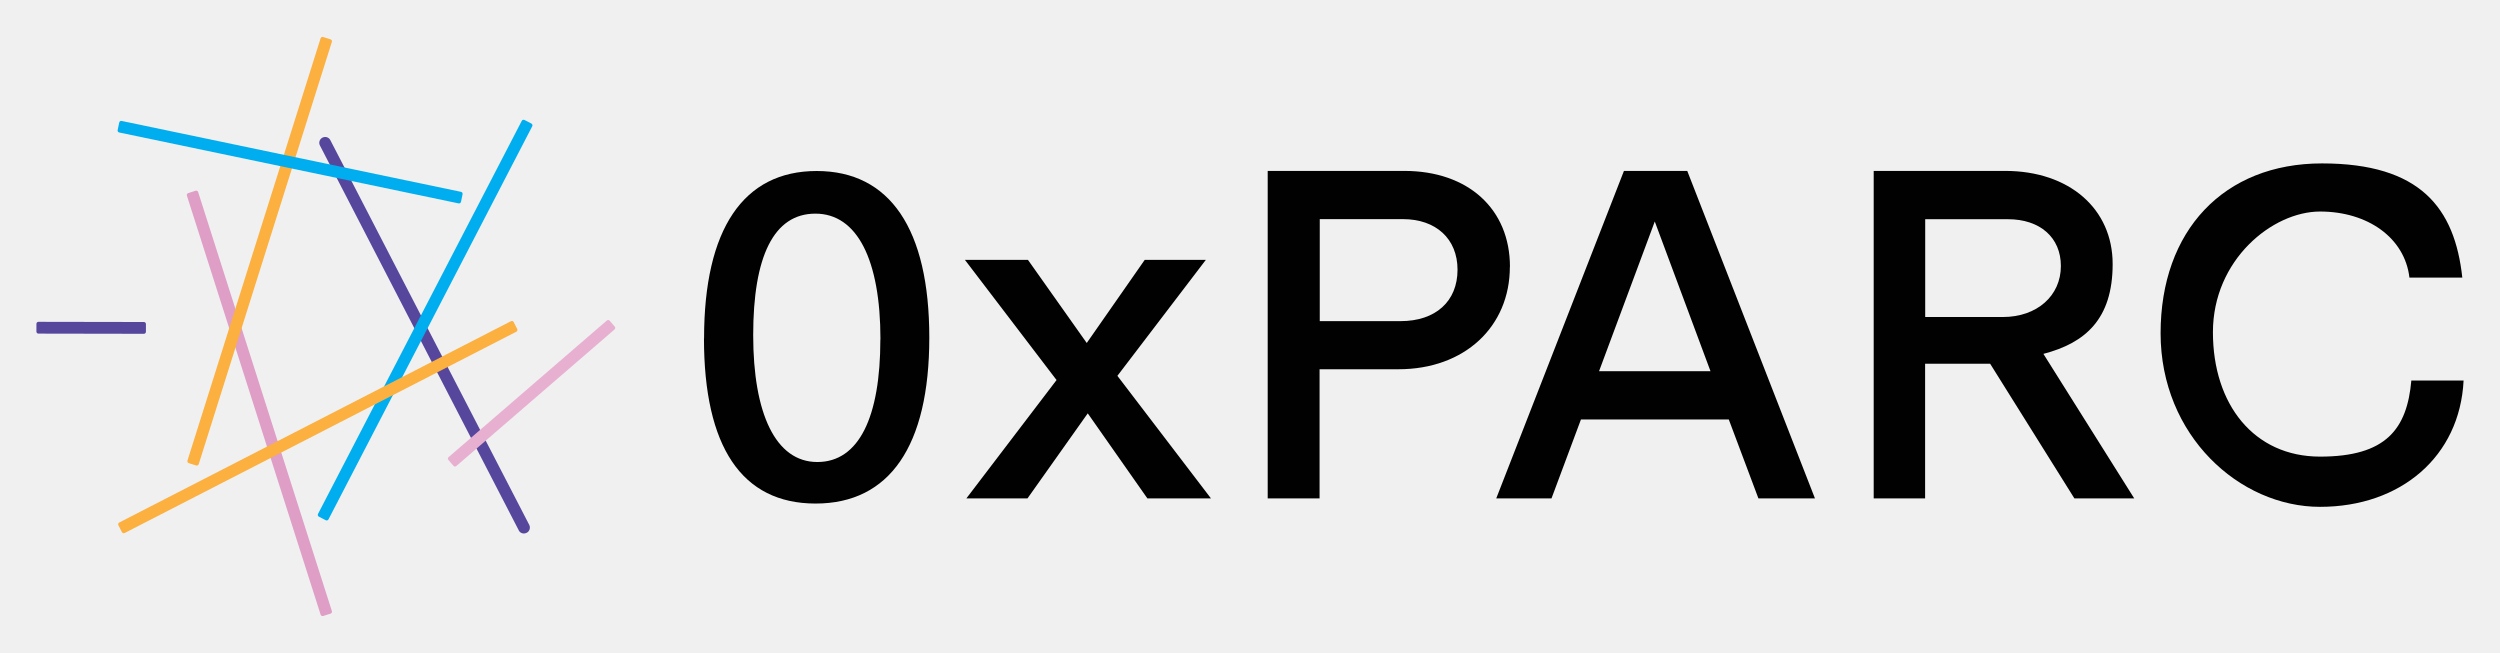
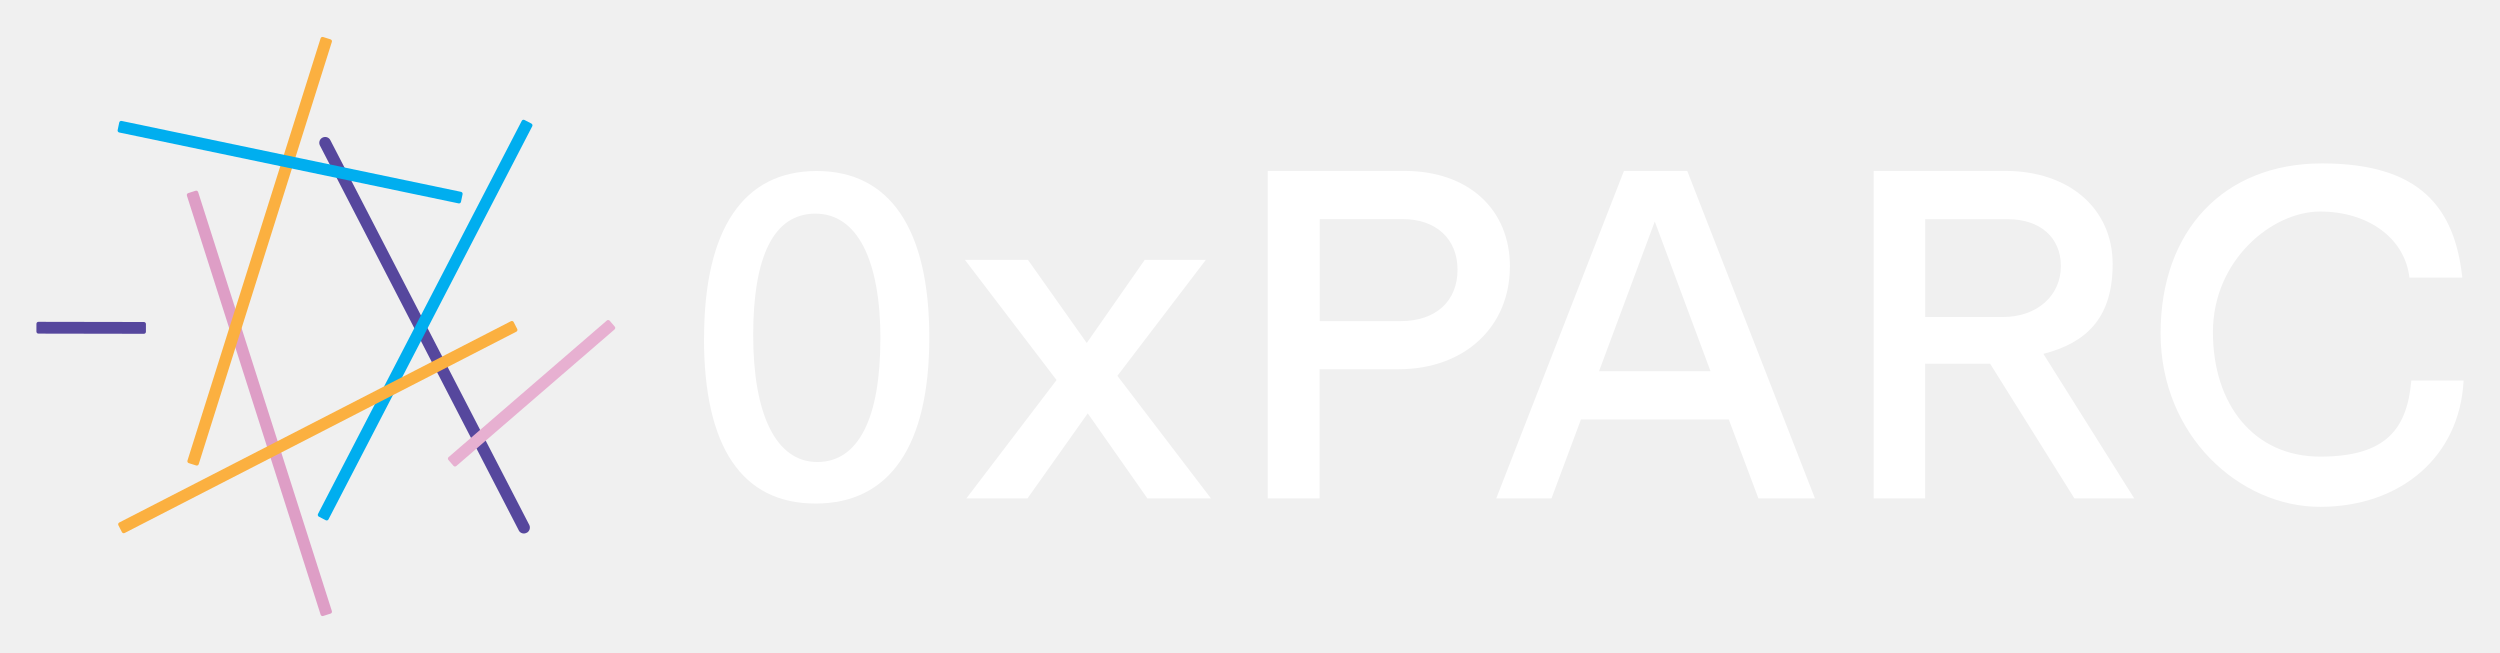
<svg xmlns="http://www.w3.org/2000/svg" viewBox="133.8 17.58 2732.7 713.78" width="2732.7" height="713.78" id="Layer_1" version="1.1">
  <defs>
    <style>
      .st0 {
        fill: none;
      }

      .st1 {
-         fill: #010101;
+         fill: #ffffff;
      }

      .st2 {
        fill: #56479d;
      }

      .st3 {
        fill: #00aeef;
      }

      .st4 {
        fill: #de9ec6;
      }

      .st5 {
        fill: #fbb040;
      }

      .st6 {
        fill: #e7b0d1;
      }
    </style>
  </defs>
  <path class="st1" d="M903.4,387.5c0-119.6,43-183,123.1-183s123.1,63.4,123.1,182.1-43.5,181.4-124.3,181.4-122-62.2-122-180.5h0ZM1096.2,388.6c0-87-25.4-137.5-71.1-137.5s-68,47-68,132.8,24.5,138.7,70.1,138.7,68.9-49.3,68.9-134h0Z" />
  <path class="st1" d="M1322.8,469.4l-65.9,93h-66.8l98.6-129.4-100.2-131.4h68.9l64.3,90.9,63.4-90.9h66.8l-96.7,126.8,102.3,134h-69.5l-65.2-93h0Z" />
  <path class="st1" d="M1784.2,309.2c0,65.5-49.5,112-121.7,112h-86.3v141.2h-56.7V204.4h149.3c70.1,0,115.5,41.9,115.5,104.8h0ZM1727,312.4c0-33.8-23.6-55.3-59.7-55.3h-90.9v111.5h88.4c38.2,0,62.2-21.6,62.2-56.2Z" />
  <path class="st1" d="M2023.4,476.1h-161.5l-32.2,86.3h-60.4l139.6-358h69.2l139.6,358h-61.8l-32.4-86.3h0ZM2003.5,423.3l-60.9-163.6-60.9,163.6h121.7Z" />
  <path class="st1" d="M2401.3,562.4l-92.1-147.2h-71.1v147.2h-56.2V204.4h143.7c70.1,0,117.5,41.4,117.5,101.8s-30.1,86.3-75.7,98.2l99.3,158h-65.5,0ZM2386.5,308.3c0-31.2-22.9-51.1-57.8-51.1h-90.5v106.9h84.9c37.3,0,63.4-23.2,63.4-55.7h0Z" />
  <path class="st1" d="M2769.5,433.5h57.2c-4.1,83.3-68.9,138.1-156.9,138.1s-174.3-77.8-174.3-189.8,68.9-185.6,176.4-185.6,145.1,48.6,153.4,124.8h-57.8c-5.1-43.5-45.6-72.2-97.7-72.2s-117.1,52.8-117.1,131.9,44.9,136,117.1,136,95.1-30.1,99.8-83.3h0Z" />
  <rect class="st4" x="411" y="215.7" width="12.9" height="485.2" rx="2.2" ry="2.2" transform="translate(-119.7 148.8) rotate(-17.7)" />
  <path class="st2" d="M700.8,597.2l-217.3-420.6c-1.6-3.1-.4-7,2.8-8.6h0c3.2-1.6,7-.4,8.6,2.8h0c0,0,217.4,420.5,217.4,420.5,1.6,3.1.4,6.9-2.6,8.6h-.2c-3.1,1.8-7.1.6-8.7-2.6Z" />
  <rect class="st6" x="598.5" y="441.4" width="232.9" height="12.9" rx="2.2" ry="2.2" transform="translate(-119 575.6) rotate(-40.8)" />
  <rect class="st3" x="354.1" y="360.7" width="488.4" height="12.9" rx="2.2" ry="2.2" transform="translate(-2.8 729.7) rotate(-62.6)" />
  <g>
    <line class="st0" x1="489.4" y1="65.6" x2="346.2" y2="519.1" />
    <rect class="st5" x="173.5" y="285.8" width="488.4" height="12.9" rx="2.2" ry="2.2" transform="translate(13.3 602.7) rotate(-72.5)" />
  </g>
  <rect class="st3" x="444.6" y="3.2" width="12.9" height="383.4" rx="2.2" ry="2.2" transform="translate(167.9 596.5) rotate(-78.2)" />
  <rect class="st2" x="227" y="316.2" width="12.9" height="119.7" rx="2.2" ry="2.2" transform="translate(-143 608.7) rotate(-89.9)" />
  <g>
    <line class="st0" x1="270.9" y1="593" x2="691.5" y2="377.1" />
    <rect class="st5" x="238.2" y="478.3" width="485.8" height="12.9" rx="2.2" ry="2.2" transform="translate(-168.3 273.2) rotate(-27.2)" />
  </g>
</svg>
